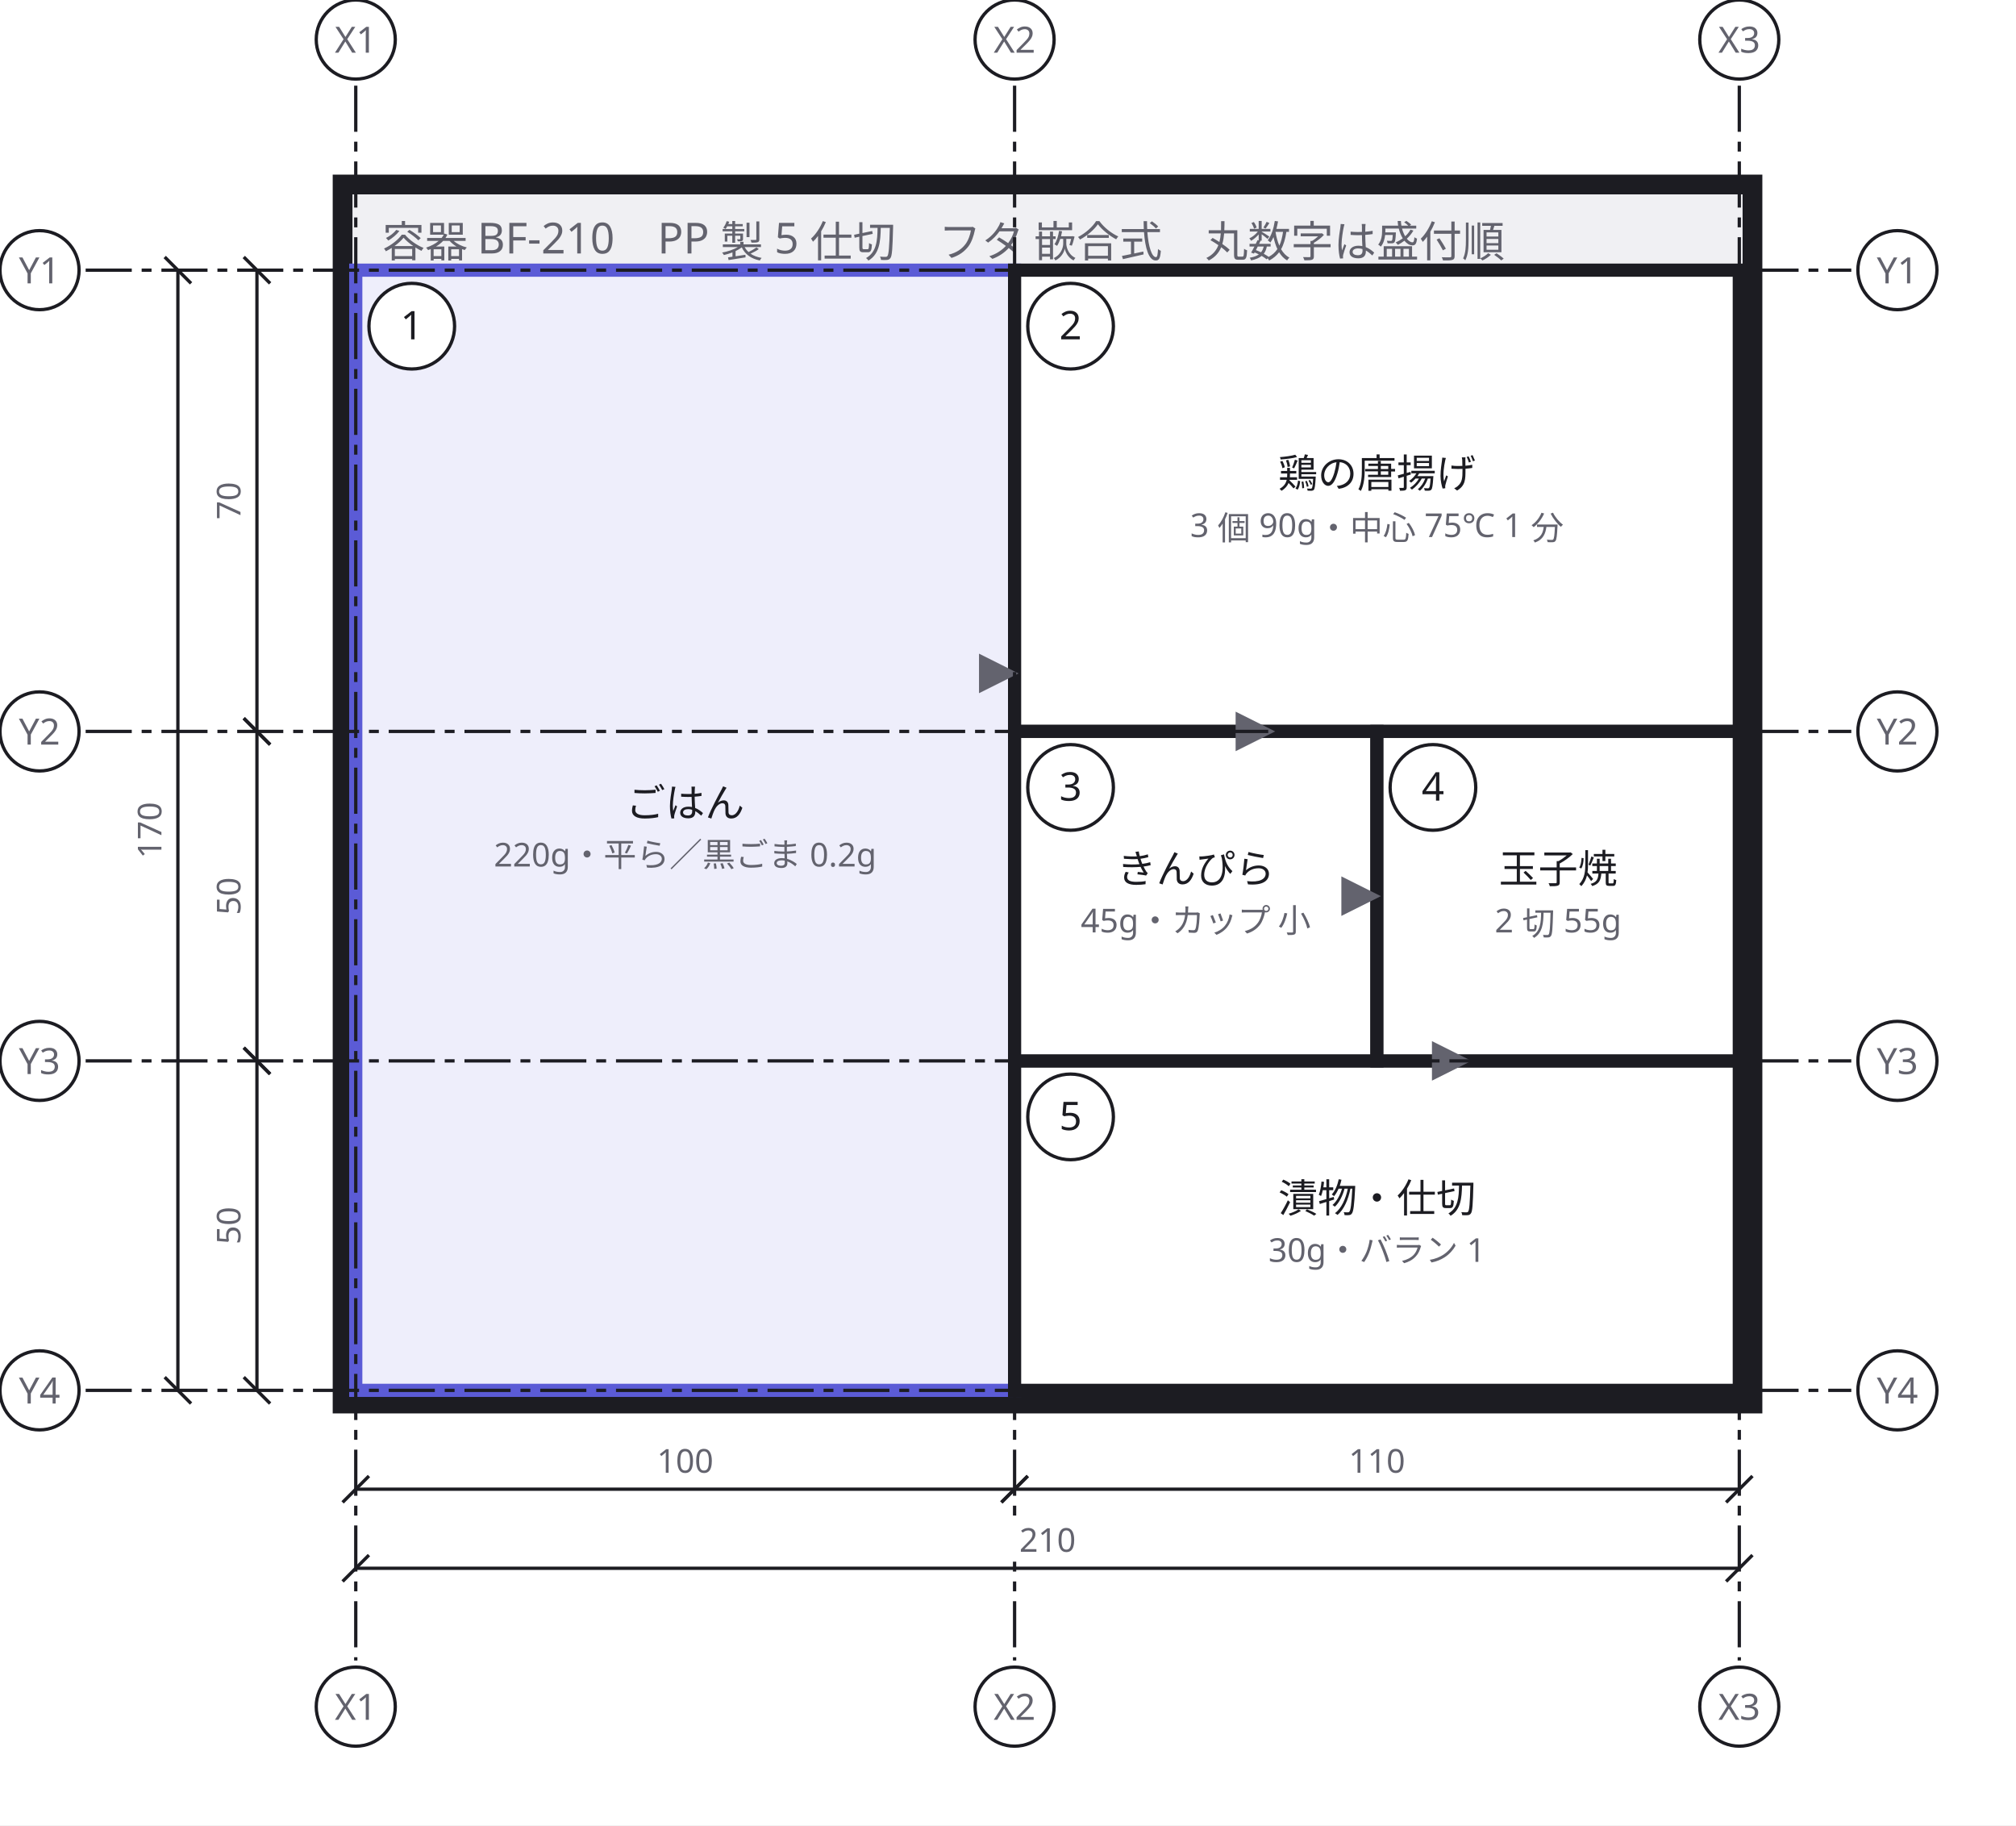
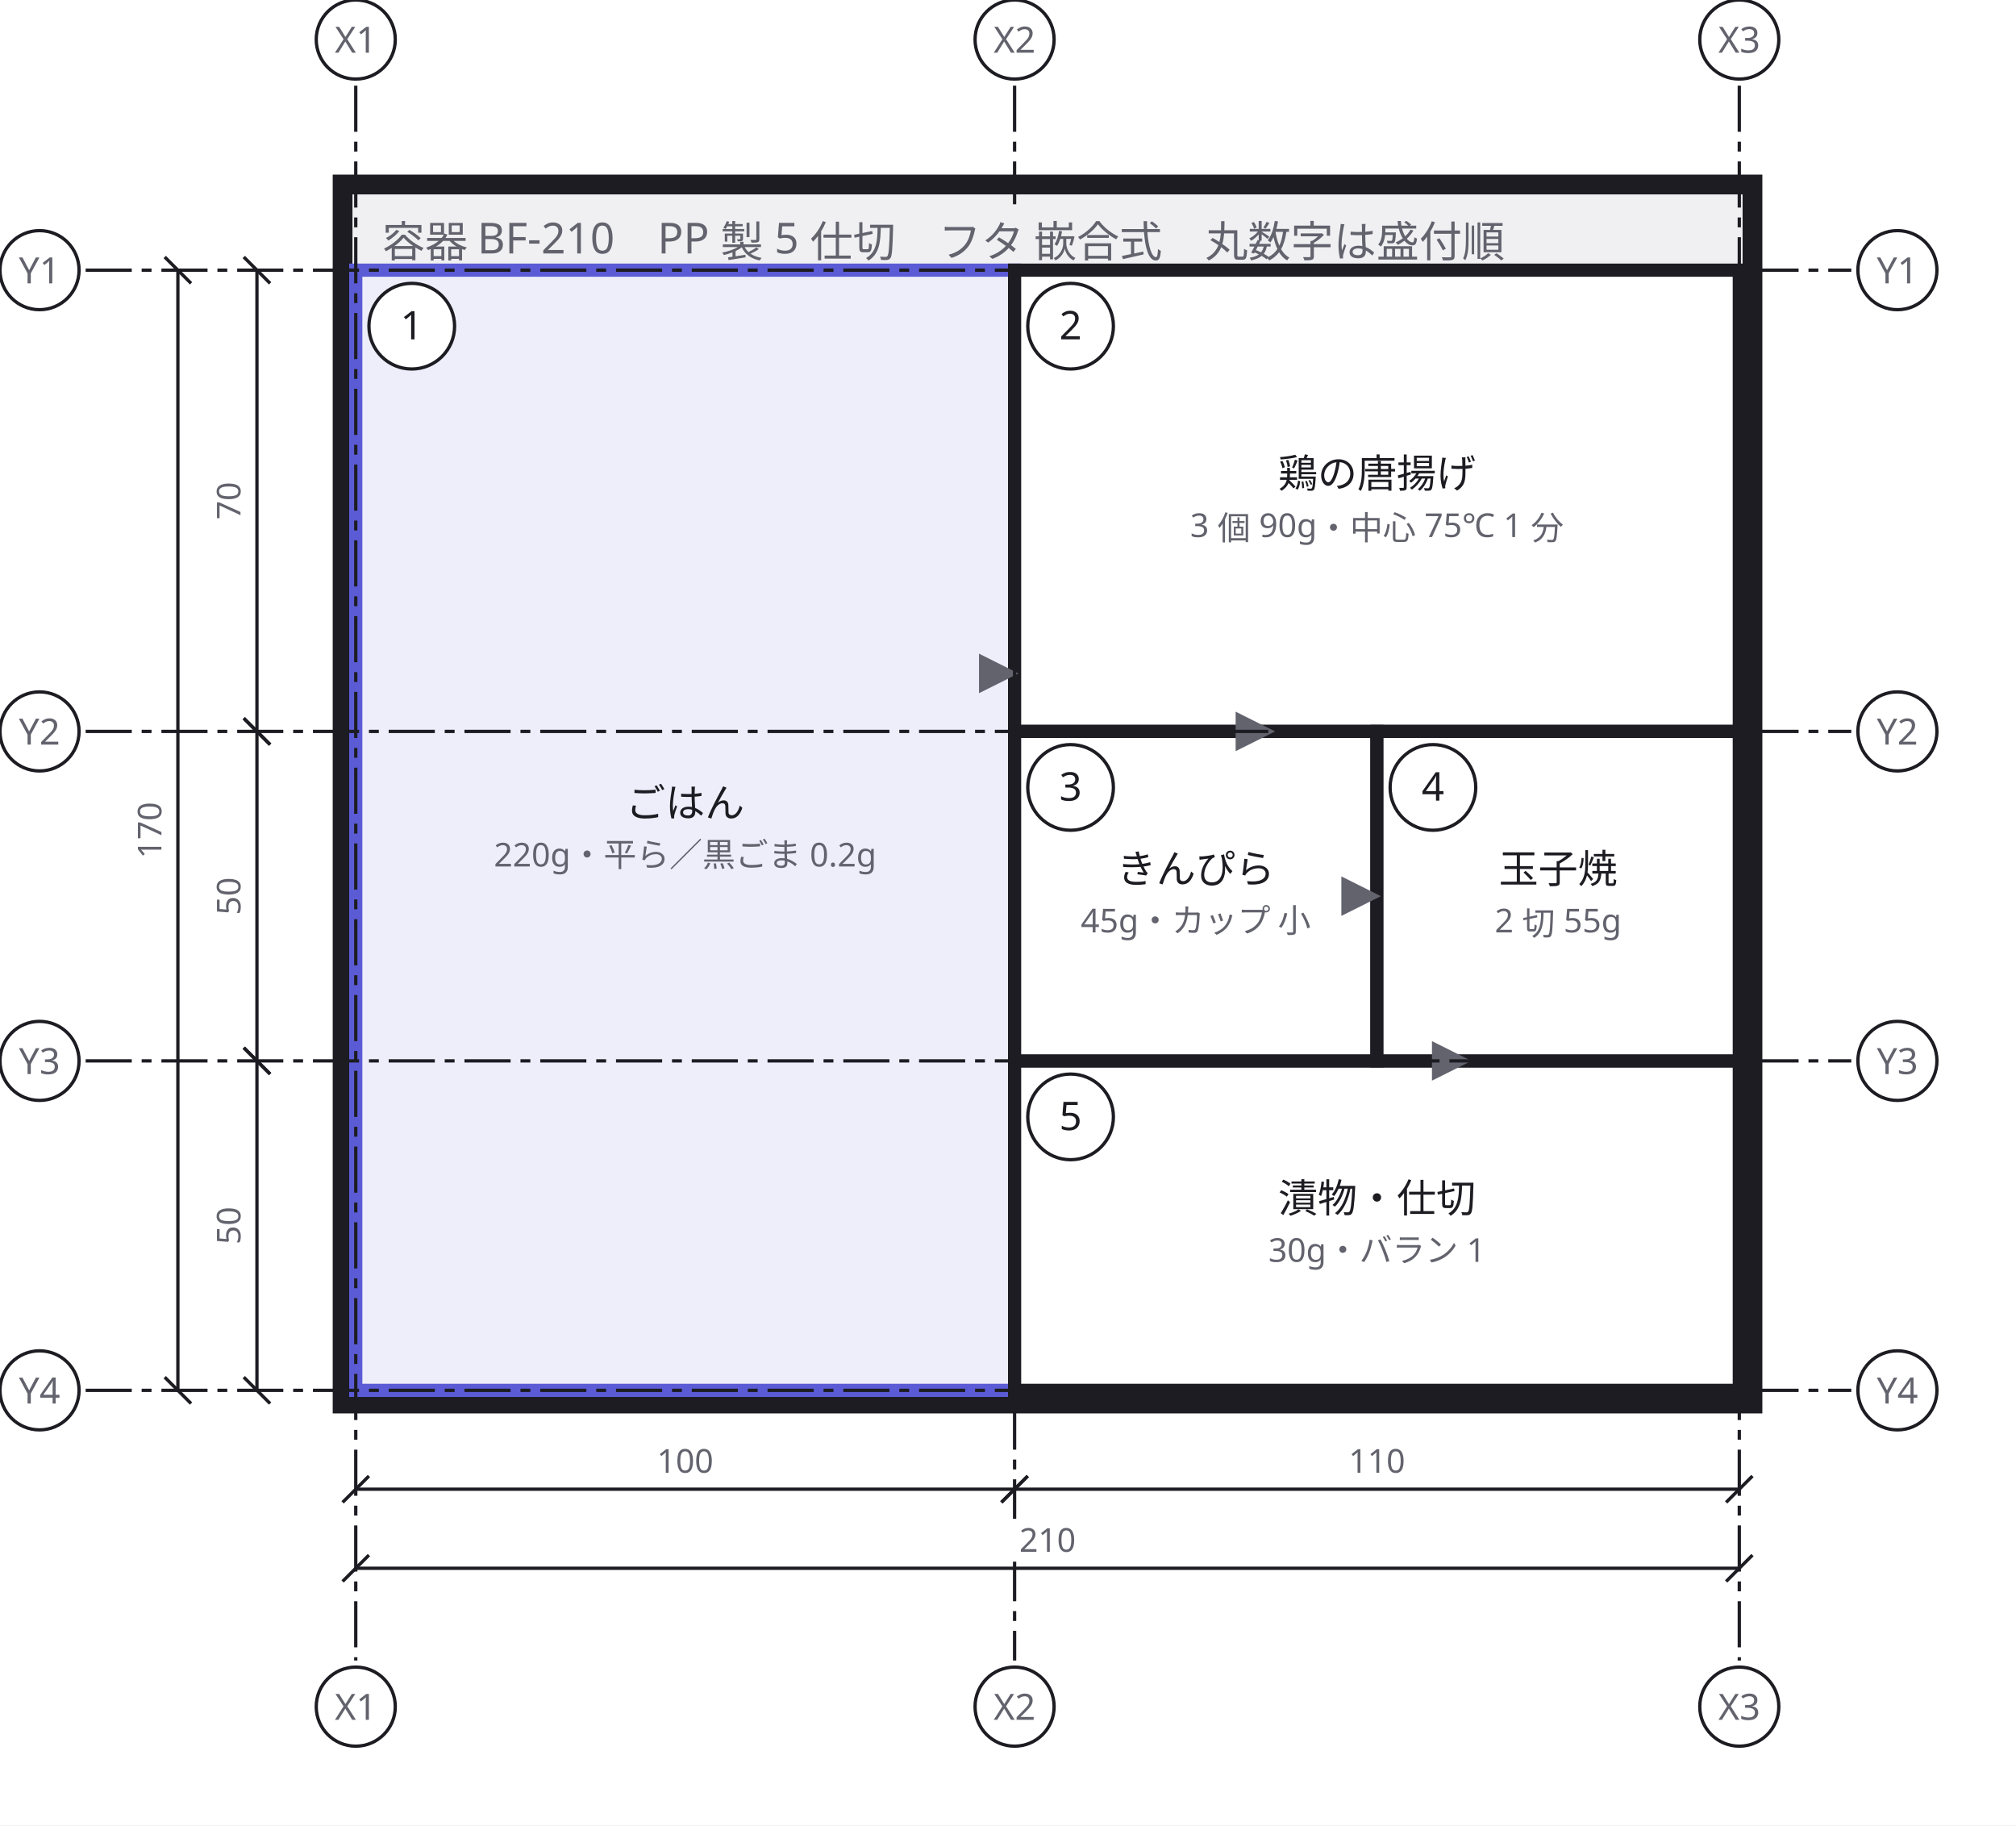
<svg xmlns="http://www.w3.org/2000/svg" width="612" height="554" viewBox="0 0 612 554">
  <defs>
    <marker id="arrow" viewBox="0 0 10 10" refX="9" refY="5" markerWidth="6" markerHeight="6" orient="auto">
      <path d="M 0 0 L 10 5 L 0 10 z" fill="#63636e" />
    </marker>
  </defs>
  <rect data-paper="1" x="0" y="0" width="612" height="554" fill="#ffffff" />
  <g data-group="yoki">
    <rect x="104" y="56" width="428" height="370" fill="#f0f0f3" stroke="#1c1c22" stroke-width="6" />
    <text x="116" y="78" font-family="sans-serif" font-size="13" fill="#63636e">容器 BF-210　PP 製 5 仕切　フタ 嵌合式　丸数字は盛付順</text>
  </g>
  <g data-node="gohan" data-pinned="false" data-appearance="primary" data-shape="rect">
    <rect x="108" y="82" width="200" height="340" fill="#eeeefb" stroke="#5b5bd6" stroke-width="4" />
    <text x="208" y="248" text-anchor="middle" font-family="sans-serif" font-size="12" fill="#1c1c22">ごはん</text>
    <text x="208" y="263" text-anchor="middle" font-family="sans-serif" font-size="10" fill="#63636e">220g・平ら／黒ごま 0.2g</text>
  </g>
  <g data-node="shusai" data-pinned="false" data-shape="rect">
    <rect x="308" y="82" width="220" height="140" fill="#ffffff" stroke="#1c1c22" stroke-width="4" />
    <text x="418" y="148" text-anchor="middle" font-family="sans-serif" font-size="12" fill="#1c1c22">鶏の唐揚げ</text>
    <text x="418" y="163" text-anchor="middle" font-family="sans-serif" font-size="10" fill="#63636e">3 個 90g・中心 75℃ 1 分</text>
  </g>
  <g data-node="tsukemono" data-pinned="false" data-shape="rect">
    <rect x="308" y="322" width="220" height="100" fill="#ffffff" stroke="#1c1c22" stroke-width="4" />
    <text x="418" y="368" text-anchor="middle" font-family="sans-serif" font-size="12" fill="#1c1c22">漬物・仕切</text>
    <text x="418" y="383" text-anchor="middle" font-family="sans-serif" font-size="10" fill="#63636e">30g・バラン 1</text>
  </g>
  <g data-node="fuku1" data-pinned="false" data-shape="rect">
    <rect x="308" y="222" width="110" height="100" fill="#ffffff" stroke="#1c1c22" stroke-width="4" />
    <text x="363" y="268" text-anchor="middle" font-family="sans-serif" font-size="12" fill="#1c1c22">きんぴら</text>
    <text x="363" y="283" text-anchor="middle" font-family="sans-serif" font-size="10" fill="#63636e">45g・カップ 小</text>
  </g>
  <g data-node="fuku2" data-pinned="false" data-shape="rect">
    <rect x="418" y="222" width="110" height="100" fill="#ffffff" stroke="#1c1c22" stroke-width="4" />
    <text x="473" y="268" text-anchor="middle" font-family="sans-serif" font-size="12" fill="#1c1c22">玉子焼</text>
    <text x="473" y="283" text-anchor="middle" font-family="sans-serif" font-size="10" fill="#63636e">2 切 55g</text>
  </g>
  <g data-node="m1" data-pinned="false" data-shape="rect">
    <circle cx="125" cy="99" r="13" fill="#ffffff" stroke="#1c1c22" stroke-width="1" />
    <text x="125" y="103" text-anchor="middle" font-family="sans-serif" font-size="12" fill="#1c1c22">1</text>
  </g>
  <g data-node="m2" data-pinned="false" data-shape="rect">
    <circle cx="325" cy="99" r="13" fill="#ffffff" stroke="#1c1c22" stroke-width="1" />
    <text x="325" y="103" text-anchor="middle" font-family="sans-serif" font-size="12" fill="#1c1c22">2</text>
  </g>
  <g data-node="m3" data-pinned="false" data-shape="rect">
    <circle cx="325" cy="239" r="13" fill="#ffffff" stroke="#1c1c22" stroke-width="1" />
    <text x="325" y="243" text-anchor="middle" font-family="sans-serif" font-size="12" fill="#1c1c22">3</text>
  </g>
  <g data-node="m4" data-pinned="false" data-shape="rect">
    <circle cx="435" cy="239" r="13" fill="#ffffff" stroke="#1c1c22" stroke-width="1" />
    <text x="435" y="243" text-anchor="middle" font-family="sans-serif" font-size="12" fill="#1c1c22">4</text>
  </g>
  <g data-node="m5" data-pinned="false" data-shape="rect">
    <circle cx="325" cy="339" r="13" fill="#ffffff" stroke="#1c1c22" stroke-width="1" />
    <text x="325" y="343" text-anchor="middle" font-family="sans-serif" font-size="12" fill="#1c1c22">5</text>
  </g>
  <g data-edge="gohan&gt;shusai" data-pinned="false">
    <path d="M 308 204.4 L 308 204.4" fill="none" stroke="#63636e" stroke-width="2" marker-end="url(#arrow)" />
  </g>
  <g data-edge="shusai&gt;fuku1" data-pinned="false">
    <path d="M 385.9 222 L 385.9 222" fill="none" stroke="#63636e" stroke-width="2" marker-end="url(#arrow)" />
  </g>
  <g data-edge="fuku1&gt;fuku2" data-pinned="false">
    <path d="M 418 272 L 418 272" fill="none" stroke="#63636e" stroke-width="2" marker-end="url(#arrow)" />
  </g>
  <g data-edge="fuku2&gt;tsukemono" data-pinned="false">
    <path d="M 445.5 322 L 445.5 322" fill="none" stroke="#63636e" stroke-width="2" marker-end="url(#arrow)" />
  </g>
  <g data-grid="true">
    <line x1="108" y1="26" x2="108" y2="504" stroke="#1c1c22" stroke-width="1" stroke-dasharray="14 3 3 3" />
    <circle cx="108" cy="12" r="12" fill="#ffffff" stroke="#1c1c22" />
    <text x="108" y="16" text-anchor="middle" font-family="sans-serif" font-size="11" fill="#63636e">X1</text>
    <circle cx="108" cy="518" r="12" fill="#ffffff" stroke="#1c1c22" />
    <text x="108" y="522" text-anchor="middle" font-family="sans-serif" font-size="11" fill="#63636e">X1</text>
-     <line x1="308" y1="26" x2="308" y2="504" stroke="#1c1c22" stroke-width="1" stroke-dasharray="14 3 3 3" />
+     <line x1="308" y1="26" x2="308" y2="62" stroke="#1c1c22" stroke-width="1" stroke-dasharray="14 3 3 3" />
+     <line x1="308" y1="81" x2="308" y2="504" stroke="#1c1c22" stroke-width="1" stroke-dasharray="14 3 3 3" />
    <circle cx="308" cy="12" r="12" fill="#ffffff" stroke="#1c1c22" />
    <text x="308" y="16" text-anchor="middle" font-family="sans-serif" font-size="11" fill="#63636e">X2</text>
    <circle cx="308" cy="518" r="12" fill="#ffffff" stroke="#1c1c22" />
    <text x="308" y="522" text-anchor="middle" font-family="sans-serif" font-size="11" fill="#63636e">X2</text>
    <line x1="528" y1="26" x2="528" y2="504" stroke="#1c1c22" stroke-width="1" stroke-dasharray="14 3 3 3" />
    <circle cx="528" cy="12" r="12" fill="#ffffff" stroke="#1c1c22" />
    <text x="528" y="16" text-anchor="middle" font-family="sans-serif" font-size="11" fill="#63636e">X3</text>
    <circle cx="528" cy="518" r="12" fill="#ffffff" stroke="#1c1c22" />
    <text x="528" y="522" text-anchor="middle" font-family="sans-serif" font-size="11" fill="#63636e">X3</text>
    <line x1="26" y1="82" x2="562" y2="82" stroke="#1c1c22" stroke-width="1" stroke-dasharray="14 3 3 3" />
    <circle cx="12" cy="82" r="12" fill="#ffffff" stroke="#1c1c22" />
    <text x="12" y="86" text-anchor="middle" font-family="sans-serif" font-size="11" fill="#63636e">Y1</text>
    <circle cx="576" cy="82" r="12" fill="#ffffff" stroke="#1c1c22" />
    <text x="576" y="86" text-anchor="middle" font-family="sans-serif" font-size="11" fill="#63636e">Y1</text>
    <line x1="26" y1="222" x2="562" y2="222" stroke="#1c1c22" stroke-width="1" stroke-dasharray="14 3 3 3" />
    <circle cx="12" cy="222" r="12" fill="#ffffff" stroke="#1c1c22" />
    <text x="12" y="226" text-anchor="middle" font-family="sans-serif" font-size="11" fill="#63636e">Y2</text>
    <circle cx="576" cy="222" r="12" fill="#ffffff" stroke="#1c1c22" />
    <text x="576" y="226" text-anchor="middle" font-family="sans-serif" font-size="11" fill="#63636e">Y2</text>
    <line x1="26" y1="322" x2="562" y2="322" stroke="#1c1c22" stroke-width="1" stroke-dasharray="14 3 3 3" />
    <circle cx="12" cy="322" r="12" fill="#ffffff" stroke="#1c1c22" />
    <text x="12" y="326" text-anchor="middle" font-family="sans-serif" font-size="11" fill="#63636e">Y3</text>
    <circle cx="576" cy="322" r="12" fill="#ffffff" stroke="#1c1c22" />
    <text x="576" y="326" text-anchor="middle" font-family="sans-serif" font-size="11" fill="#63636e">Y3</text>
    <line x1="26" y1="422" x2="562" y2="422" stroke="#1c1c22" stroke-width="1" stroke-dasharray="14 3 3 3" />
    <circle cx="12" cy="422" r="12" fill="#ffffff" stroke="#1c1c22" />
    <text x="12" y="426" text-anchor="middle" font-family="sans-serif" font-size="11" fill="#63636e">Y4</text>
    <circle cx="576" cy="422" r="12" fill="#ffffff" stroke="#1c1c22" />
    <text x="576" y="426" text-anchor="middle" font-family="sans-serif" font-size="11" fill="#63636e">Y4</text>
  </g>
  <g data-dimensions="true">
    <line x1="108" y1="452" x2="308" y2="452" stroke="#1c1c22" stroke-width="1" />
    <line x1="104" y1="456" x2="112" y2="448" stroke="#1c1c22" stroke-width="1" />
    <line x1="304" y1="456" x2="312" y2="448" stroke="#1c1c22" stroke-width="1" />
    <rect x="196" y="437" width="24" height="13" fill="#ffffff" />
    <text x="208" y="447" text-anchor="middle" font-family="sans-serif" font-size="10" fill="#63636e">100</text>
    <line x1="308" y1="452" x2="528" y2="452" stroke="#1c1c22" stroke-width="1" />
    <line x1="304" y1="456" x2="312" y2="448" stroke="#1c1c22" stroke-width="1" />
    <line x1="524" y1="456" x2="532" y2="448" stroke="#1c1c22" stroke-width="1" />
    <rect x="406" y="437" width="24" height="13" fill="#ffffff" />
    <text x="418" y="447" text-anchor="middle" font-family="sans-serif" font-size="10" fill="#63636e">110</text>
    <line x1="108" y1="476" x2="528" y2="476" stroke="#1c1c22" stroke-width="1" />
    <line x1="104" y1="480" x2="112" y2="472" stroke="#1c1c22" stroke-width="1" />
    <line x1="524" y1="480" x2="532" y2="472" stroke="#1c1c22" stroke-width="1" />
    <rect x="306" y="461" width="24" height="13" fill="#ffffff" />
    <text x="318" y="471" text-anchor="middle" font-family="sans-serif" font-size="10" fill="#63636e">210</text>
    <line x1="78" y1="82" x2="78" y2="222" stroke="#1c1c22" stroke-width="1" />
    <line x1="74" y1="78" x2="82" y2="86" stroke="#1c1c22" stroke-width="1" />
    <line x1="74" y1="218" x2="82" y2="226" stroke="#1c1c22" stroke-width="1" />
    <rect x="62" y="143" width="13" height="18" fill="#ffffff" />
    <text x="73" y="152" text-anchor="middle" font-family="sans-serif" font-size="10" fill="#63636e" transform="rotate(-90 73 152)">70</text>
    <line x1="78" y1="222" x2="78" y2="322" stroke="#1c1c22" stroke-width="1" />
    <line x1="74" y1="218" x2="82" y2="226" stroke="#1c1c22" stroke-width="1" />
    <line x1="74" y1="318" x2="82" y2="326" stroke="#1c1c22" stroke-width="1" />
    <rect x="62" y="263" width="13" height="18" fill="#ffffff" />
    <text x="73" y="272" text-anchor="middle" font-family="sans-serif" font-size="10" fill="#63636e" transform="rotate(-90 73 272)">50</text>
    <line x1="78" y1="322" x2="78" y2="422" stroke="#1c1c22" stroke-width="1" />
    <line x1="74" y1="318" x2="82" y2="326" stroke="#1c1c22" stroke-width="1" />
    <line x1="74" y1="418" x2="82" y2="426" stroke="#1c1c22" stroke-width="1" />
    <rect x="62" y="363" width="13" height="18" fill="#ffffff" />
    <text x="73" y="372" text-anchor="middle" font-family="sans-serif" font-size="10" fill="#63636e" transform="rotate(-90 73 372)">50</text>
    <line x1="54" y1="82" x2="54" y2="422" stroke="#1c1c22" stroke-width="1" />
    <line x1="50" y1="78" x2="58" y2="86" stroke="#1c1c22" stroke-width="1" />
    <line x1="50" y1="418" x2="58" y2="426" stroke="#1c1c22" stroke-width="1" />
    <rect x="38" y="240" width="13" height="24" fill="#ffffff" />
    <text x="49" y="252" text-anchor="middle" font-family="sans-serif" font-size="10" fill="#63636e" transform="rotate(-90 49 252)">170</text>
  </g>
</svg>
